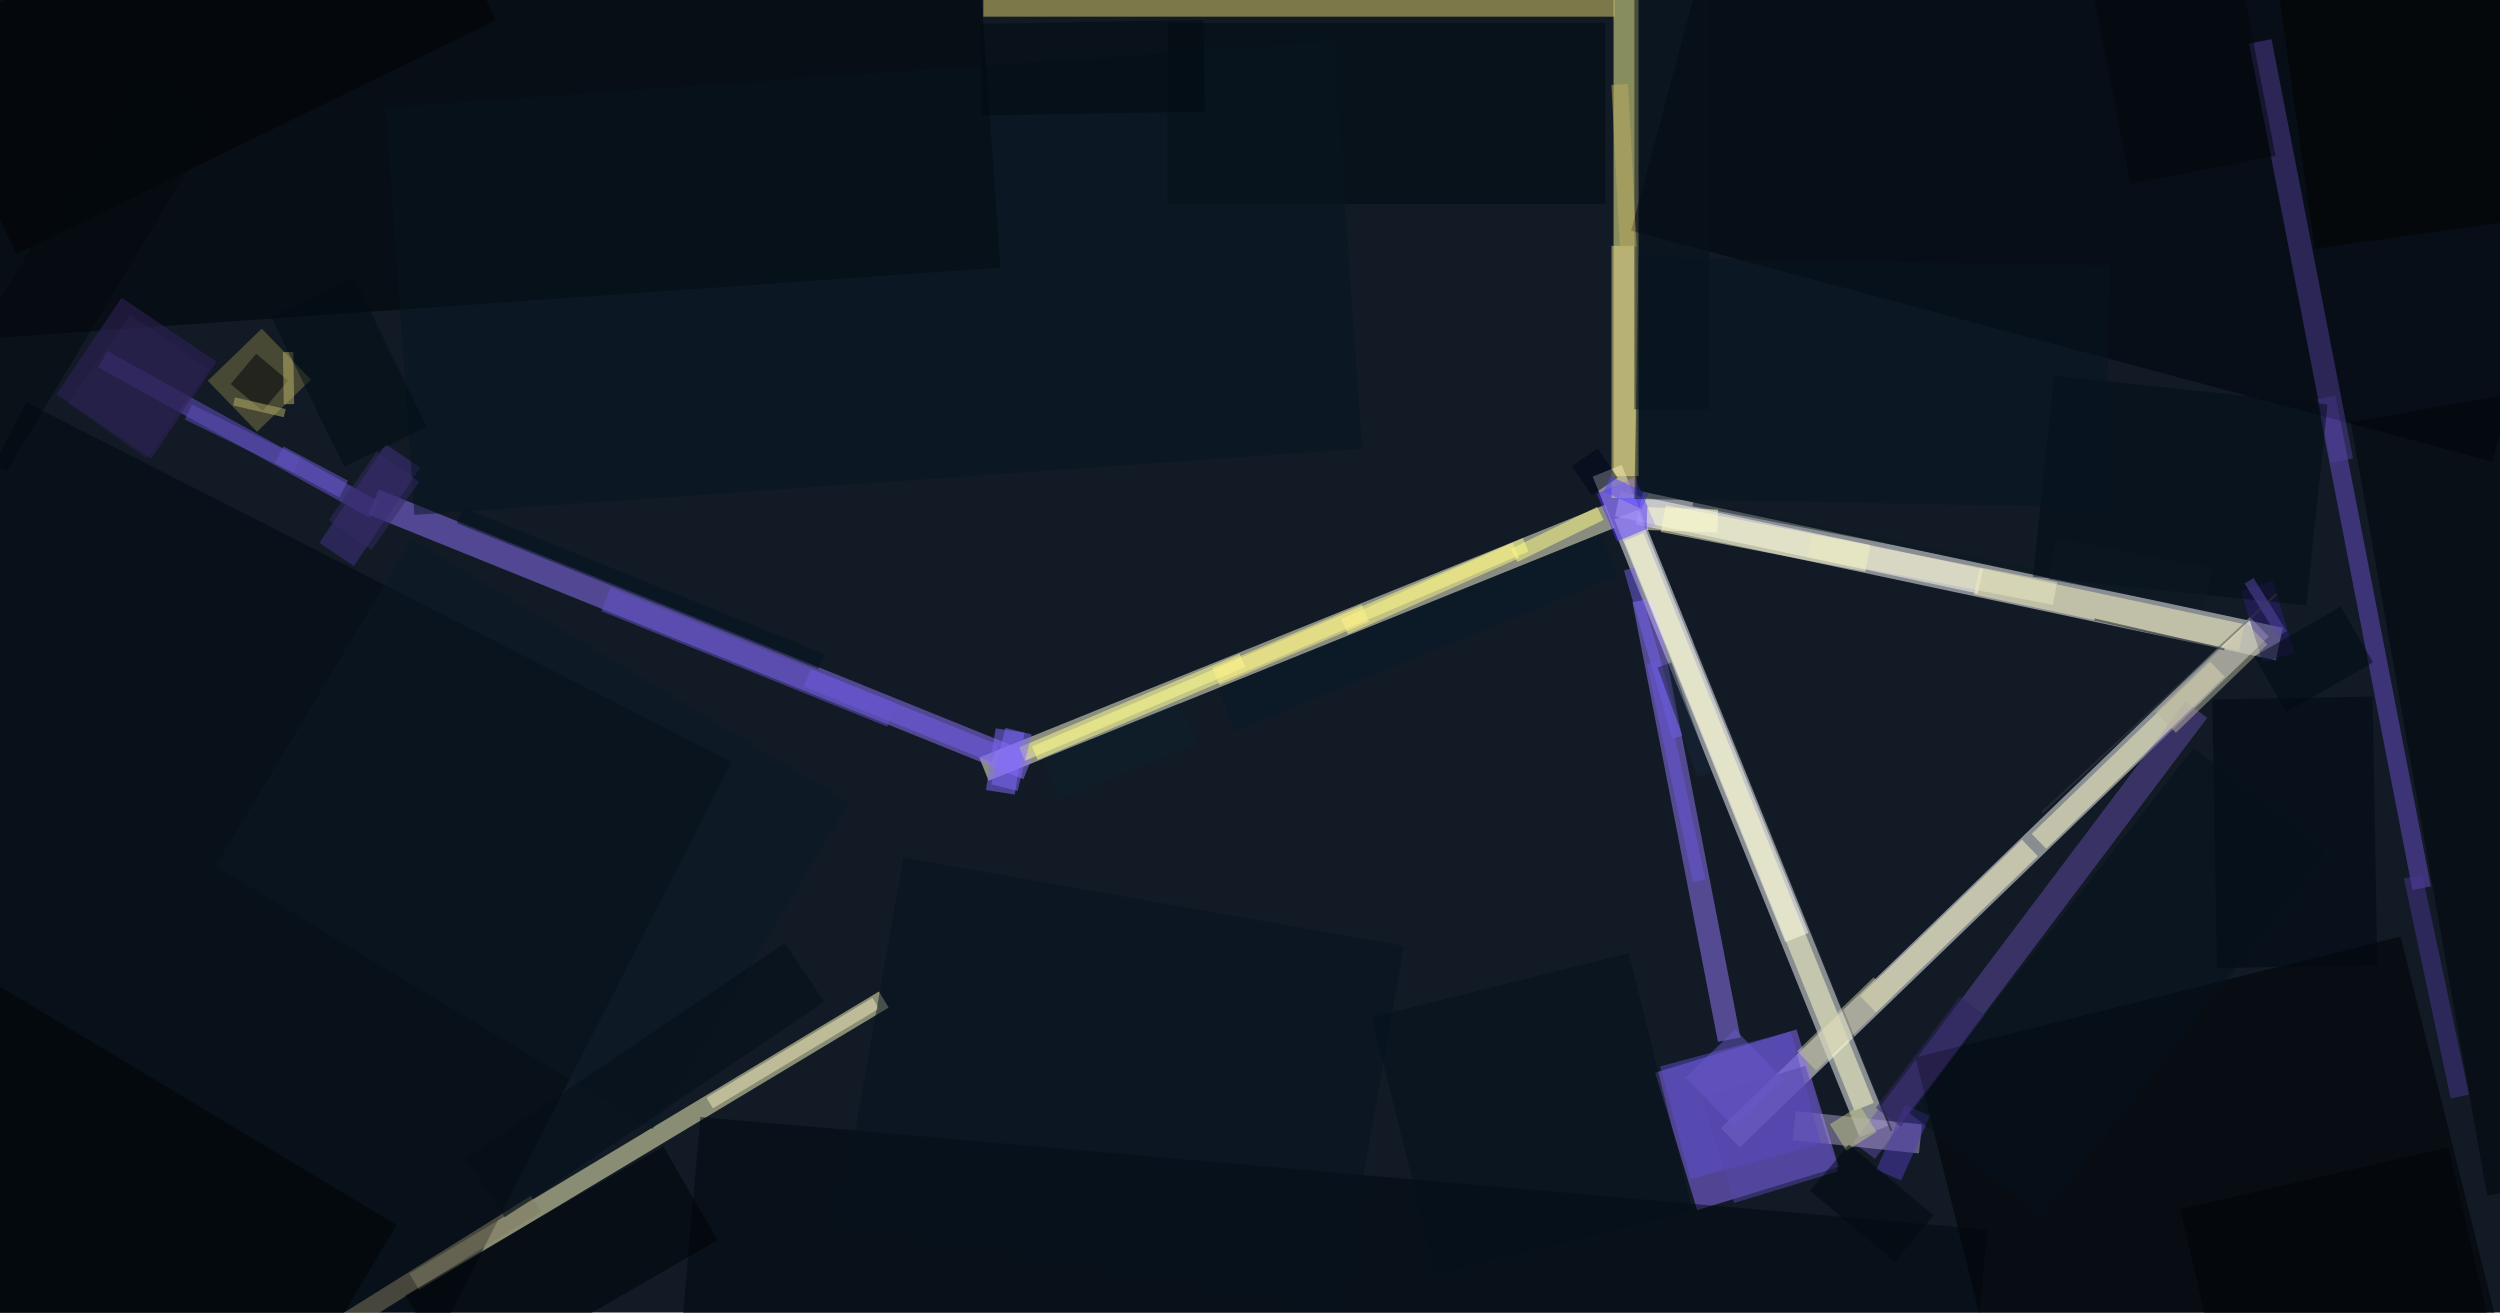
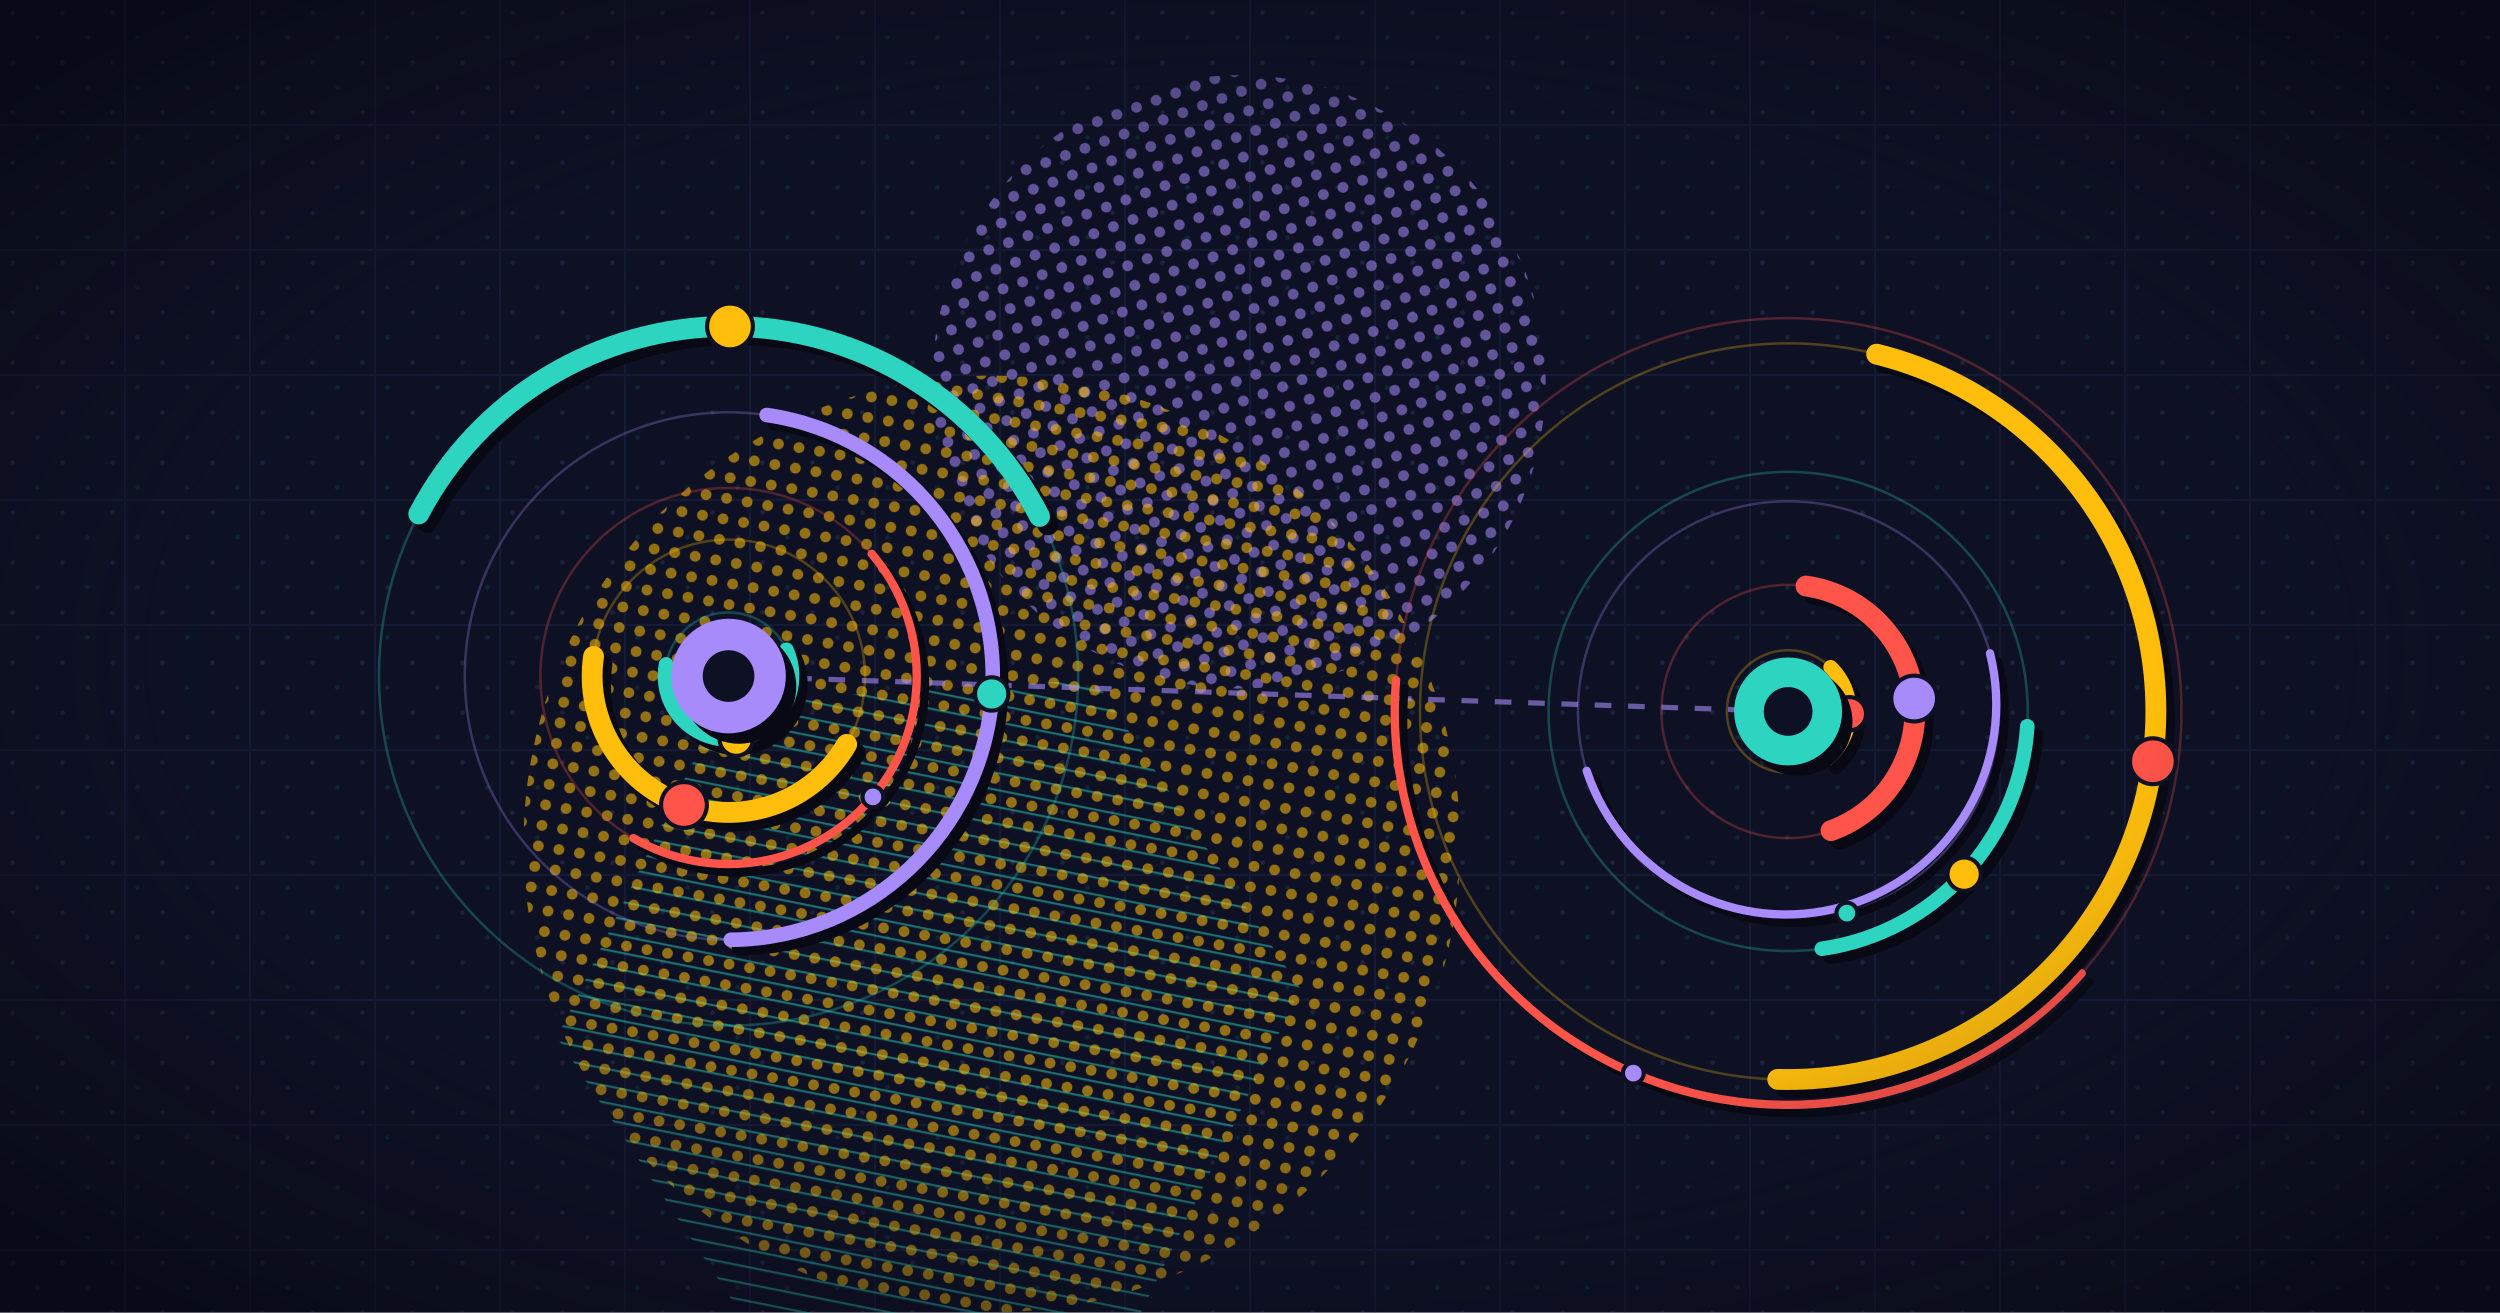
- <svg xmlns="http://www.w3.org/2000/svg" version="1.1" width="1200" height="630">
-   <rect x="0" y="0" width="1200" height="630" fill="#111a25" />
-   <g transform="scale(1) translate(0.5 0.5)">
-     <g transform="translate(835 384) rotate(248) scale(342 15)">
-       <rect fill="#ffffff" fill-opacity="0.502" x="-0.5" y="-0.5" width="1" height="1" />
+ <svg xmlns="http://www.w3.org/2000/svg" viewBox="0 0 1200 630" width="100%" height="100%">
+   <defs>
+     <pattern id="bg-dots" width="24" height="24" patternUnits="userSpaceOnUse">
+       <circle cx="6" cy="6" r="1.1" fill="#a78bfa" fill-opacity="0.13" />
+       <circle cx="18" cy="18" r="1.1" fill="#2dd4bf" fill-opacity="0.11" />
+     </pattern>
+     <pattern id="ht-0" width="10" height="10" patternUnits="userSpaceOnUse" patternTransform="rotate(-20)">
+       <circle cx="5" cy="5" r="2.6" fill="#a78bfa" fill-opacity="0.55" />
+     </pattern>
+     <pattern id="lines-0" width="8" height="8" patternUnits="userSpaceOnUse" patternTransform="rotate(45)">
+       <line x1="0" y1="0" x2="0" y2="8" stroke="#a78bfa" stroke-width="2.2" stroke-opacity="0.45" />
+     </pattern>
+     <pattern id="ht-1" width="10" height="10" patternUnits="userSpaceOnUse" patternTransform="rotate(-5)">
+       <circle cx="5" cy="5" r="2.6" fill="#2dd4bf" fill-opacity="0.55" />
+     </pattern>
+     <pattern id="lines-1" width="8" height="8" patternUnits="userSpaceOnUse" patternTransform="rotate(15)">
+       <line x1="0" y1="0" x2="0" y2="8" stroke="#2dd4bf" stroke-width="2.2" stroke-opacity="0.45" />
+     </pattern>
+     <pattern id="ht-2" width="10" height="10" patternUnits="userSpaceOnUse" patternTransform="rotate(10)">
+       <circle cx="5" cy="5" r="2.6" fill="#ffbe0b" fill-opacity="0.55" />
+     </pattern>
+     <pattern id="lines-2" width="8" height="8" patternUnits="userSpaceOnUse" patternTransform="rotate(-15)">
+       <line x1="0" y1="0" x2="0" y2="8" stroke="#ffbe0b" stroke-width="2.2" stroke-opacity="0.45" />
+     </pattern>
+     <pattern id="ht-3" width="10" height="10" patternUnits="userSpaceOnUse" patternTransform="rotate(25)">
+       <circle cx="5" cy="5" r="2.6" fill="#ff5449" fill-opacity="0.55" />
+     </pattern>
+     <pattern id="lines-3" width="8" height="8" patternUnits="userSpaceOnUse" patternTransform="rotate(-45)">
+       <line x1="0" y1="0" x2="0" y2="8" stroke="#ff5449" stroke-width="2.2" stroke-opacity="0.45" />
+     </pattern>
+     <radialGradient id="vignette" cx="50%" cy="50%" r="65%">
+       <stop offset="55%" stop-color="#0e1124" stop-opacity="0" />
+       <stop offset="100%" stop-color="#04060c" stop-opacity="0.55" />
+     </radialGradient>
+   </defs>
+   <rect width="1200" height="630" fill="#0e1124" />
+   <g opacity="0.22">
+     <line x1="60" y1="0" x2="60" y2="630" stroke="#313b6e" stroke-width="1" />
+     <line x1="120" y1="0" x2="120" y2="630" stroke="#313b6e" stroke-width="1" />
+     <line x1="180" y1="0" x2="180" y2="630" stroke="#313b6e" stroke-width="1" />
+     <line x1="240" y1="0" x2="240" y2="630" stroke="#313b6e" stroke-width="1" />
+     <line x1="300" y1="0" x2="300" y2="630" stroke="#313b6e" stroke-width="1" />
+     <line x1="360" y1="0" x2="360" y2="630" stroke="#313b6e" stroke-width="1" />
+     <line x1="420" y1="0" x2="420" y2="630" stroke="#313b6e" stroke-width="1" />
+     <line x1="480" y1="0" x2="480" y2="630" stroke="#313b6e" stroke-width="1" />
+     <line x1="540" y1="0" x2="540" y2="630" stroke="#313b6e" stroke-width="1" />
+     <line x1="600" y1="0" x2="600" y2="630" stroke="#313b6e" stroke-width="1" />
+     <line x1="660" y1="0" x2="660" y2="630" stroke="#313b6e" stroke-width="1" />
+     <line x1="720" y1="0" x2="720" y2="630" stroke="#313b6e" stroke-width="1" />
+     <line x1="780" y1="0" x2="780" y2="630" stroke="#313b6e" stroke-width="1" />
+     <line x1="840" y1="0" x2="840" y2="630" stroke="#313b6e" stroke-width="1" />
+     <line x1="900" y1="0" x2="900" y2="630" stroke="#313b6e" stroke-width="1" />
+     <line x1="960" y1="0" x2="960" y2="630" stroke="#313b6e" stroke-width="1" />
+     <line x1="1020" y1="0" x2="1020" y2="630" stroke="#313b6e" stroke-width="1" />
+     <line x1="1080" y1="0" x2="1080" y2="630" stroke="#313b6e" stroke-width="1" />
+     <line x1="1140" y1="0" x2="1140" y2="630" stroke="#313b6e" stroke-width="1" />
+     <line x1="0" y1="60" x2="1200" y2="60" stroke="#313b6e" stroke-width="1" />
+     <line x1="0" y1="120" x2="1200" y2="120" stroke="#313b6e" stroke-width="1" />
+     <line x1="0" y1="180" x2="1200" y2="180" stroke="#313b6e" stroke-width="1" />
+     <line x1="0" y1="240" x2="1200" y2="240" stroke="#313b6e" stroke-width="1" />
+     <line x1="0" y1="300" x2="1200" y2="300" stroke="#313b6e" stroke-width="1" />
+     <line x1="0" y1="360" x2="1200" y2="360" stroke="#313b6e" stroke-width="1" />
+     <line x1="0" y1="420" x2="1200" y2="420" stroke="#313b6e" stroke-width="1" />
+     <line x1="0" y1="480" x2="1200" y2="480" stroke="#313b6e" stroke-width="1" />
+     <line x1="0" y1="540" x2="1200" y2="540" stroke="#313b6e" stroke-width="1" />
+     <line x1="0" y1="600" x2="1200" y2="600" stroke="#313b6e" stroke-width="1" />
+   </g>
+   <rect width="1200" height="630" fill="url(#bg-dots)" />
+   <g class="ambient-halftones">
+     <circle cx="594.7" cy="183.3" r="147.2" fill="url(#ht-0)" />
+     <g transform="translate(445.8 486.3) rotate(86.3)">
+       <polygon points="0.0,-178.9 154.9,-89.5 154.9,89.5 0.0,178.9 -154.9,89.5 -154.9,-89.5" fill="url(#lines-1)" />
    </g>
-     <g transform="translate(940 276) rotate(192) scale(314 16)">
-       <rect fill="#ffffff" fill-opacity="0.502" x="-0.5" y="-0.5" width="1" height="1" />
-     </g>
-     <g transform="translate(957 423) rotate(226) scale(13 353)">
-       <rect fill="#ffffff" fill-opacity="0.502" x="-0.5" y="-0.5" width="1" height="1" />
-     </g>
-     <g transform="translate(622 308) rotate(158) scale(324 12)">
-       <rect fill="#ffffda" fill-opacity="0.502" x="-0.5" y="-0.5" width="1" height="1" />
-     </g>
-     <g transform="translate(838 537) rotate(253) scale(69 71)">
-       <rect fill="#926fff" fill-opacity="0.502" x="-0.5" y="-0.5" width="1" height="1" />
-     </g>
-     <g transform="translate(780 108) rotate(90) scale(240 12)">
-       <rect fill="#ffff98" fill-opacity="0.502" x="-0.5" y="-0.5" width="1" height="1" />
-     </g>
-     <g transform="translate(336 304) rotate(382) scale(339 13)">
-       <rect fill="#9374ff" fill-opacity="0.502" x="-0.5" y="-0.5" width="1" height="1" />
-     </g>
-     <g transform="translate(311 547) rotate(329) scale(263 9)">
-       <rect fill="#fffec4" fill-opacity="0.502" x="-0.5" y="-0.5" width="1" height="1" />
-     </g>
-     <g transform="translate(623 0) rotate(90) scale(15 303)">
-       <rect fill="#e8d66e" fill-opacity="0.502" x="-0.5" y="-0.5" width="1" height="1" />
-     </g>
-     <g transform="translate(809 393) rotate(169) scale(11 215)">
-       <rect fill="#987bff" fill-opacity="0.502" x="-0.5" y="-0.5" width="1" height="1" />
-     </g>
-     <g transform="translate(821 348) rotate(68) scale(219 12)">
-       <rect fill="#ffffff" fill-opacity="0.502" x="-0.5" y="-0.5" width="1" height="1" />
-     </g>
-     <g transform="translate(86 466) rotate(117) scale(420 380)">
-       <rect fill="#00070e" fill-opacity="0.502" x="-0.5" y="-0.5" width="1" height="1" />
-     </g>
-     <g transform="translate(863 260) rotate(102) scale(12 178)">
-       <rect fill="#fffffb" fill-opacity="0.502" x="-0.5" y="-0.5" width="1" height="1" />
-     </g>
-     <g transform="translate(114 208) rotate(29) scale(149 9)">
-       <rect fill="#6d52d0" fill-opacity="0.502" x="-0.5" y="-0.5" width="1" height="1" />
-     </g>
-     <g transform="translate(211 49) rotate(266) scale(195 525)">
-       <rect fill="#000207" fill-opacity="0.502" x="-0.5" y="-0.5" width="1" height="1" />
-     </g>
-     <g transform="translate(974 446) rotate(127) scale(265 13)">
-       <rect fill="#624ca5" fill-opacity="0.502" x="-0.5" y="-0.5" width="1" height="1" />
-     </g>
-     <g transform="translate(1139 308) rotate(349) scale(9 240)">
-       <rect fill="#684ec8" fill-opacity="0.502" x="-0.5" y="-0.5" width="1" height="1" />
-     </g>
-     <g transform="translate(891 543) rotate(186) scale(61 14)">
-       <rect fill="#a99ecd" fill-opacity="0.502" x="-0.5" y="-0.5" width="1" height="1" />
-     </g>
-     <g transform="translate(614 311) rotate(157) scale(256 7)">
-       <rect fill="#ffff8d" fill-opacity="0.502" x="-0.5" y="-0.5" width="1" height="1" />
-     </g>
-     <g transform="translate(1026 28) rotate(15) scale(428 285)">
-       <rect fill="#00030b" fill-opacity="0.502" x="-0.5" y="-0.5" width="1" height="1" />
-     </g>
-     <g transform="translate(1104 120) rotate(349) scale(11 205)">
-       <rect fill="#513f97" fill-opacity="0.502" x="-0.5" y="-0.5" width="1" height="1" />
-     </g>
-     <g transform="translate(1060 577) rotate(76) scale(204 240)">
-       <rect fill="#000002" fill-opacity="0.502" x="-0.5" y="-0.5" width="1" height="1" />
-     </g>
-     <g transform="translate(1012 292) rotate(102) scale(13 130)">
-       <rect fill="#f7f3c0" fill-opacity="0.502" x="-0.5" y="-0.5" width="1" height="1" />
-     </g>
-     <g transform="translate(1021 362) rotate(46) scale(10 119)">
-       <rect fill="#fbf8c1" fill-opacity="0.502" x="-0.5" y="-0.5" width="1" height="1" />
-     </g>
-     <g transform="translate(780 244) rotate(-23) scale(20 25)">
-       <rect fill="#5633ff" fill-opacity="0.502" x="-0.5" y="-0.5" width="1" height="1" />
-     </g>
-     <g transform="translate(935 444) rotate(46) scale(11 108)">
-       <rect fill="#fffac6" fill-opacity="0.502" x="-0.5" y="-0.5" width="1" height="1" />
-     </g>
-     <g transform="translate(124 182) rotate(226) scale(34 36)">
-       <rect fill="#7e7947" fill-opacity="0.502" x="-0.5" y="-0.5" width="1" height="1" />
-     </g>
-     <g transform="translate(835 530) rotate(165) scale(65 56)">
-       <rect fill="#5c4ecd" fill-opacity="0.502" x="-0.5" y="-0.5" width="1" height="1" />
-     </g>
-     <g transform="translate(65 181) rotate(214) scale(55 56)">
-       <rect fill="#342363" fill-opacity="0.502" x="-0.5" y="-0.5" width="1" height="1" />
-     </g>
-     <g transform="translate(640 614) rotate(185) scale(620 103)">
-       <rect fill="#00060e" fill-opacity="0.502" x="-0.5" y="-0.5" width="1" height="1" />
-     </g>
-     <g transform="translate(839 394) rotate(248) scale(295 10)">
-       <rect fill="#ffffc7" fill-opacity="0.502" x="-0.5" y="-0.5" width="1" height="1" />
-     </g>
-     <g transform="translate(779 178) rotate(270) scale(121 12)">
-       <rect fill="#e6d589" fill-opacity="0.502" x="-0.5" y="-0.5" width="1" height="1" />
-     </g>
-     <g transform="translate(1199 381) rotate(260) scale(377 78)">
-       <rect fill="#000409" fill-opacity="0.502" x="-0.5" y="-0.5" width="1" height="1" />
-     </g>
-     <g transform="translate(177 242) rotate(394) scale(20 57)">
-       <rect fill="#453487" fill-opacity="0.502" x="-0.5" y="-0.5" width="1" height="1" />
-     </g>
-     <g transform="translate(174 629) rotate(-32) scale(195 9)">
-       <rect fill="#847c60" fill-opacity="0.502" x="-0.5" y="-0.5" width="1" height="1" />
-     </g>
-     <g transform="translate(482 365) rotate(189) scale(14 30)">
-       <rect fill="#846aff" fill-opacity="0.502" x="-0.5" y="-0.5" width="1" height="1" />
-     </g>
-     <g transform="translate(1088 298) rotate(343) scale(16 36)">
-       <rect fill="#2c2076" fill-opacity="0.502" x="-0.5" y="-0.5" width="1" height="1" />
-     </g>
-     <g transform="translate(380 505) rotate(59) scale(6 93)">
-       <rect fill="#f4eabe" fill-opacity="0.502" x="-0.5" y="-0.5" width="1" height="1" />
-     </g>
-     <g transform="translate(1169 473) rotate(258) scale(108 9)">
-       <rect fill="#4b3690" fill-opacity="0.502" x="-0.5" y="-0.5" width="1" height="1" />
-     </g>
-     <g transform="translate(747 256) rotate(154) scale(46 7)">
-       <rect fill="#ffff84" fill-opacity="0.502" x="-0.5" y="-0.5" width="1" height="1" />
-     </g>
-     <g transform="translate(665 54) rotate(270) scale(87 210)">
-       <rect fill="#000a13" fill-opacity="0.502" x="-0.5" y="-0.5" width="1" height="1" />
-     </g>
-     <g transform="translate(269 608) rotate(60) scale(52 143)">
-       <rect fill="#000307" fill-opacity="0.502" x="-0.5" y="-0.5" width="1" height="1" />
-     </g>
-     <g transform="translate(432 343) rotate(292) scale(9 97)">
-       <rect fill="#7461f0" fill-opacity="0.502" x="-0.5" y="-0.5" width="1" height="1" />
-     </g>
-     <g transform="translate(56 591) rotate(211) scale(226 144)">
-       <rect fill="#000203" fill-opacity="0.502" x="-0.5" y="-0.5" width="1" height="1" />
-     </g>
-     <g transform="translate(913 548) rotate(294) scale(34 13)">
-       <rect fill="#503cb8" fill-opacity="0.502" x="-0.5" y="-0.5" width="1" height="1" />
-     </g>
-     <g transform="translate(802 90) rotate(180) scale(36 212)">
-       <rect fill="#06111c" fill-opacity="0.502" x="-0.5" y="-0.5" width="1" height="1" />
-     </g>
-     <g transform="translate(255 400) rotate(31) scale(245 183)">
-       <rect fill="#0a1826" fill-opacity="0.502" x="-0.5" y="-0.5" width="1" height="1" />
-     </g>
-     <g transform="translate(1101 399) rotate(-1) scale(77 129)">
-       <rect fill="#000912" fill-opacity="0.502" x="-0.5" y="-0.5" width="1" height="1" />
-     </g>
-     <g transform="translate(923 263) rotate(11) scale(226 2)">
-       <rect fill="#0c1a20" fill-opacity="0.502" x="-0.5" y="-0.5" width="1" height="1" />
-     </g>
-     <g transform="translate(1061 325) rotate(136) scale(61 14)">
-       <rect fill="#b7b49c" fill-opacity="0.502" x="-0.5" y="-0.5" width="1" height="1" />
-     </g>
-     <g transform="translate(419 133) rotate(86) scale(196 456)">
-       <rect fill="#061421" fill-opacity="0.502" x="-0.5" y="-0.5" width="1" height="1" />
-     </g>
-     <g transform="translate(124 183) rotate(310) scale(19 20)">
-       <rect fill="#000009" fill-opacity="0.502" x="-0.5" y="-0.5" width="1" height="1" />
-     </g>
-     <g transform="translate(686 282) rotate(336) scale(90 8)">
-       <rect fill="#fff886" fill-opacity="0.502" x="-0.5" y="-0.5" width="1" height="1" />
-     </g>
-     <g transform="translate(1155 40) rotate(262) scale(144 110)">
-       <rect fill="#000201" fill-opacity="0.502" x="-0.5" y="-0.5" width="1" height="1" />
-     </g>
-     <g transform="translate(359 315) rotate(112) scale(12 148)">
-       <rect fill="#6455cd" fill-opacity="0.502" x="-0.5" y="-0.5" width="1" height="1" />
-     </g>
-     <g transform="translate(765 226) rotate(146) scale(15 17)">
-       <rect fill="#00041a" fill-opacity="0.502" x="-0.5" y="-0.5" width="1" height="1" />
-     </g>
-     <g transform="translate(98 15) rotate(424) scale(112 256)">
-       <rect fill="#000204" fill-opacity="0.502" x="-0.5" y="-0.5" width="1" height="1" />
-     </g>
-     <g transform="translate(1046 235) rotate(276) scale(97 132)">
-       <rect fill="#020d18" fill-opacity="0.502" x="-0.5" y="-0.5" width="1" height="1" />
-     </g>
-     <g transform="translate(860 425) rotate(338) scale(1 253)">
-       <rect fill="#182325" fill-opacity="0.502" x="-0.5" y="-0.5" width="1" height="1" />
-     </g>
-     <g transform="translate(885 491) rotate(226) scale(13 51)">
-       <rect fill="#c8c6a3" fill-opacity="0.502" x="-0.5" y="-0.5" width="1" height="1" />
-     </g>
-     <g transform="translate(543 339) rotate(247) scale(7 115)">
-       <rect fill="#fffd8e" fill-opacity="0.502" x="-0.5" y="-0.5" width="1" height="1" />
-     </g>
-     <g transform="translate(1036 304) rotate(283) scale(1 64)">
-       <rect fill="#161f1d" fill-opacity="0.502" x="-0.5" y="-0.5" width="1" height="1" />
-     </g>
-     <g transform="translate(849 544) rotate(73) scale(53 52)">
-       <rect fill="#5447aa" fill-opacity="0.502" x="-0.5" y="-0.5" width="1" height="1" />
-     </g>
-     <g transform="translate(680 303) rotate(338) scale(198 22)">
-       <rect fill="#081a2b" fill-opacity="0.502" x="-0.5" y="-0.5" width="1" height="1" />
-     </g>
-     <g transform="translate(1016 471) rotate(218) scale(81 222)">
-       <rect fill="#05111c" fill-opacity="0.502" x="-0.5" y="-0.5" width="1" height="1" />
-     </g>
-     <g transform="translate(807 249) rotate(92) scale(11 34)">
-       <rect fill="#ffffd5" fill-opacity="0.502" x="-0.5" y="-0.5" width="1" height="1" />
-     </g>
-     <g transform="translate(793 313) rotate(164) scale(5 84)">
-       <rect fill="#7562ee" fill-opacity="0.502" x="-0.5" y="-0.5" width="1" height="1" />
-     </g>
-     <g transform="translate(889 541) rotate(58) scale(15 17)">
-       <rect fill="#c4c888" fill-opacity="0.502" x="-0.5" y="-0.5" width="1" height="1" />
-     </g>
-     <g transform="translate(735 534) rotate(-14) scale(127 127)">
-       <rect fill="#04101d" fill-opacity="0.502" x="-0.5" y="-0.5" width="1" height="1" />
-     </g>
-     <g transform="translate(149 226) rotate(28) scale(35 9)">
-       <rect fill="#6d5cd4" fill-opacity="0.502" x="-0.5" y="-0.5" width="1" height="1" />
-     </g>
-     <g transform="translate(847 258) rotate(371) scale(100 13)">
-       <rect fill="#fcfbc8" fill-opacity="0.502" x="-0.5" y="-0.5" width="1" height="1" />
-     </g>
-     <g transform="translate(538 519) rotate(100) scale(176 244)">
-       <rect fill="#061321" fill-opacity="0.502" x="-0.5" y="-0.5" width="1" height="1" />
-     </g>
-     <g transform="translate(485 364) rotate(14) scale(13 28)">
-       <rect fill="#7e6aff" fill-opacity="0.502" x="-0.5" y="-0.5" width="1" height="1" />
-     </g>
-     <g transform="translate(124 195) rotate(103) scale(4 25)">
-       <rect fill="#b9b168" fill-opacity="0.502" x="-0.5" y="-0.5" width="1" height="1" />
-     </g>
-     <g transform="translate(780 236) rotate(115) scale(8 20)">
-       <rect fill="#5745ff" fill-opacity="0.502" x="-0.5" y="-0.5" width="1" height="1" />
-     </g>
-     <g transform="translate(138 181) rotate(-1) scale(5 25)">
-       <rect fill="#bfb569" fill-opacity="0.502" x="-0.5" y="-0.5" width="1" height="1" />
-     </g>
-     <g transform="translate(898 183) rotate(91) scale(116 226)">
-       <rect fill="#061421" fill-opacity="0.502" x="-0.5" y="-0.5" width="1" height="1" />
-     </g>
-     <g transform="translate(307 282) rotate(202) scale(187 8)">
-       <rect fill="#041423" fill-opacity="0.502" x="-0.5" y="-0.5" width="1" height="1" />
-     </g>
-     <g transform="translate(66 185) rotate(125) scale(52 46)">
-       <rect fill="#29234f" fill-opacity="0.502" x="-0.5" y="-0.5" width="1" height="1" />
-     </g>
-     <g transform="translate(1110 316) rotate(60) scale(31 48)">
-       <rect fill="#000a15" fill-opacity="0.502" x="-0.5" y="-0.5" width="1" height="1" />
-     </g>
-     <g transform="translate(832 517) rotate(226) scale(33 33)">
-       <rect fill="#6959c7" fill-opacity="0.502" x="-0.5" y="-0.5" width="1" height="1" />
-     </g>
-     <g transform="translate(804 370) rotate(78) scale(107 6)">
-       <rect fill="#6857db" fill-opacity="0.502" x="-0.5" y="-0.5" width="1" height="1" />
-     </g>
-     <g transform="translate(927 273) rotate(11) scale(120 11)">
-       <rect fill="#e9e8bf" fill-opacity="0.502" x="-0.5" y="-0.5" width="1" height="1" />
-     </g>
-     <g transform="translate(779 79) rotate(87) scale(78 8)">
-       <rect fill="#bdac61" fill-opacity="0.502" x="-0.5" y="-0.5" width="1" height="1" />
-     </g>
-     <g transform="translate(167 178) rotate(244) scale(80 44)">
-       <rect fill="#010c15" fill-opacity="0.502" x="-0.5" y="-0.5" width="1" height="1" />
-     </g>
-     <g transform="translate(116 210) rotate(296) scale(8 58)">
-       <rect fill="#5f50b9" fill-opacity="0.502" x="-0.5" y="-0.5" width="1" height="1" />
-     </g>
-     <g transform="translate(1124 624) rotate(347) scale(132 121)">
-       <rect fill="#000305" fill-opacity="0.502" x="-0.5" y="-0.5" width="1" height="1" />
-     </g>
-     <g transform="translate(1087 291) rotate(238) scale(30 5)">
-       <rect fill="#5949ab" fill-opacity="0.502" x="-0.5" y="-0.5" width="1" height="1" />
-     </g>
-     <g transform="translate(808 345) rotate(160) scale(7 56)">
-       <rect fill="#18253d" fill-opacity="0.502" x="-0.5" y="-0.5" width="1" height="1" />
-     </g>
-     <g transform="translate(926 509) rotate(307) scale(67 15)">
-       <rect fill="#2e2661" fill-opacity="0.502" x="-0.5" y="-0.5" width="1" height="1" />
-     </g>
-     <g transform="translate(35 128) rotate(301) scale(201 45)">
-       <rect fill="#03090e" fill-opacity="0.502" x="-0.5" y="-0.5" width="1" height="1" />
-     </g>
-     <g transform="translate(1047 30) rotate(349) scale(71 104)">
-       <rect fill="#02070a" fill-opacity="0.502" x="-0.5" y="-0.5" width="1" height="1" />
-     </g>
-     <g transform="translate(619 309) rotate(67) scale(9 78)">
-       <rect fill="#fff187" fill-opacity="0.502" x="-0.5" y="-0.5" width="1" height="1" />
-     </g>
-     <g transform="translate(1022 275) rotate(281) scale(20 76)">
-       <rect fill="#0d1823" fill-opacity="0.502" x="-0.5" y="-0.5" width="1" height="1" />
-     </g>
-     <g transform="translate(524 32) rotate(269) scale(44 107)">
-       <rect fill="#030a11" fill-opacity="0.502" x="-0.5" y="-0.5" width="1" height="1" />
-     </g>
-     <g transform="translate(179 240) rotate(305) scale(40 25)">
-       <rect fill="#332b65" fill-opacity="0.502" x="-0.5" y="-0.5" width="1" height="1" />
-     </g>
-     <g transform="translate(537 360) rotate(68) scale(21 71)">
-       <rect fill="#0e202e" fill-opacity="0.502" x="-0.5" y="-0.5" width="1" height="1" />
-     </g>
-     <g transform="translate(1036 337) rotate(47) scale(1 154)">
-       <rect fill="#363d3d" fill-opacity="0.502" x="-0.5" y="-0.5" width="1" height="1" />
-     </g>
-     <g transform="translate(309 518) rotate(326) scale(185 34)">
-       <rect fill="#040e18" fill-opacity="0.502" x="-0.5" y="-0.5" width="1" height="1" />
-     </g>
-     <g transform="translate(898 577) rotate(130) scale(29 53)">
-       <rect fill="#010911" fill-opacity="0.502" x="-0.5" y="-0.5" width="1" height="1" />
-     </g>
+     <circle cx="476.1" cy="405.1" r="224.8" fill="url(#ht-2)" />
  </g>
+   <g class="art-orbital">
+     <line x1="349.7" y1="324.5" x2="858.3" y2="341.5" stroke="#a78bfa" stroke-width="2.5" stroke-dasharray="8 8" stroke-opacity="0.6" />
+     <circle cx="349.7" cy="324.5" r="167.8" fill="none" stroke="#2dd4bf" stroke-width="1.2" stroke-opacity="0.28" />
+     <path d="M 205.0 250.7 A 167.8 167.8 0 0 1 503.0 251.9" fill="none" stroke="#080914" stroke-width="10.0" stroke-linecap="round" />
+     <path d="M 201.0 246.7 A 167.8 167.8 0 0 1 499.0 247.9" fill="none" stroke="#2dd4bf" stroke-width="10.0" stroke-linecap="round" />
+     <circle cx="350.4" cy="156.7" r="11.0" fill="#ffbe0b" stroke="#0e1124" stroke-width="2" />
+     <circle cx="349.7" cy="324.5" r="126.6" fill="none" stroke="#a78bfa" stroke-width="1.2" stroke-opacity="0.28" />
+     <path d="M 372.0 203.2 A 126.6 126.6 0 0 1 354.8 455.1" fill="none" stroke="#080914" stroke-width="7.0" stroke-linecap="round" />
+     <path d="M 368.0 199.2 A 126.6 126.6 0 0 1 350.8 451.1" fill="none" stroke="#a78bfa" stroke-width="7.0" stroke-linecap="round" />
+     <circle cx="476.0" cy="333.1" r="8.0" fill="#2dd4bf" stroke="#0e1124" stroke-width="2" />
+     <circle cx="349.7" cy="324.5" r="90.3" fill="none" stroke="#ff5449" stroke-width="1.2" stroke-opacity="0.28" />
+     <path d="M 422.4 269.8 A 90.3 90.3 0 0 1 308.0 406.3" fill="none" stroke="#080914" stroke-width="4.0" stroke-linecap="round" />
+     <path d="M 418.4 265.8 A 90.3 90.3 0 0 1 304.0 402.3" fill="none" stroke="#ff5449" stroke-width="4.0" stroke-linecap="round" />
+     <circle cx="419.0" cy="382.5" r="5.0" fill="#a78bfa" stroke="#0e1124" stroke-width="2" />
+     <circle cx="349.7" cy="324.5" r="65.5" fill="none" stroke="#ffbe0b" stroke-width="1.2" stroke-opacity="0.28" />
+     <path d="M 410.4 361.3 A 65.5 65.5 0 0 1 288.9 319.1" fill="none" stroke="#080914" stroke-width="10.0" stroke-linecap="round" />
+     <path d="M 406.4 357.3 A 65.5 65.5 0 0 1 284.9 315.1" fill="none" stroke="#ffbe0b" stroke-width="10.0" stroke-linecap="round" />
+     <circle cx="328.3" cy="386.4" r="11.0" fill="#ff5449" stroke="#0e1124" stroke-width="2" />
+     <circle cx="349.7" cy="324.5" r="30.5" fill="none" stroke="#2dd4bf" stroke-width="1.2" stroke-opacity="0.28" />
+     <path d="M 381.5 315.9 A 30.5 30.5 0 1 1 323.7 322.9" fill="none" stroke="#080914" stroke-width="7.0" stroke-linecap="round" />
+     <path d="M 377.5 311.9 A 30.5 30.5 0 1 1 319.7 318.9" fill="none" stroke="#2dd4bf" stroke-width="7.0" stroke-linecap="round" />
+     <circle cx="353.4" cy="354.8" r="8.0" fill="#ffbe0b" stroke="#0e1124" stroke-width="2" />
+     <circle cx="354.7" cy="329.5" r="27.5" fill="#080914" />
+     <circle cx="349.7" cy="324.5" r="27.5" fill="#a78bfa" />
+     <circle cx="349.7" cy="324.5" r="12.4" fill="#0e1124" />
+     <circle cx="858.3" cy="341.5" r="188.8" fill="none" stroke="#ff5449" stroke-width="1.2" stroke-opacity="0.28" />
+     <path d="M 1003.2 471.2 A 188.8 188.8 0 0 1 674.1 330.4" fill="none" stroke="#080914" stroke-width="4.0" stroke-linecap="round" />
+     <path d="M 999.2 467.2 A 188.8 188.8 0 0 1 670.1 326.4" fill="none" stroke="#ff5449" stroke-width="4.0" stroke-linecap="round" />
+     <circle cx="784.0" cy="515.1" r="5.0" fill="#a78bfa" stroke="#0e1124" stroke-width="2" />
+     <circle cx="858.3" cy="341.5" r="176.7" fill="none" stroke="#ffbe0b" stroke-width="1.2" stroke-opacity="0.28" />
+     <path d="M 904.8 174.0 A 176.7 176.7 0 0 1 857.3 522.1" fill="none" stroke="#080914" stroke-width="10.0" stroke-linecap="round" />
+     <path d="M 900.8 170.0 A 176.7 176.7 0 0 1 853.3 518.1" fill="none" stroke="#ffbe0b" stroke-width="10.0" stroke-linecap="round" />
+     <circle cx="1033.4" cy="365.4" r="11.0" fill="#ff5449" stroke="#0e1124" stroke-width="2" />
+     <circle cx="858.3" cy="341.5" r="115.0" fill="none" stroke="#2dd4bf" stroke-width="1.2" stroke-opacity="0.28" />
+     <path d="M 977.1 352.6 A 115.0 115.0 0 0 1 878.5 459.4" fill="none" stroke="#080914" stroke-width="7.0" stroke-linecap="round" />
+     <path d="M 973.1 348.6 A 115.0 115.0 0 0 1 874.5 455.4" fill="none" stroke="#2dd4bf" stroke-width="7.0" stroke-linecap="round" />
+     <circle cx="942.8" cy="419.6" r="8.0" fill="#ffbe0b" stroke="#0e1124" stroke-width="2" />
+     <circle cx="858.3" cy="341.5" r="100.9" fill="none" stroke="#a78bfa" stroke-width="1.2" stroke-opacity="0.28" />
+     <path d="M 959.2 317.6 A 100.9 100.9 0 0 1 765.6 374.0" fill="none" stroke="#080914" stroke-width="4.0" stroke-linecap="round" />
+     <path d="M 955.2 313.6 A 100.9 100.9 0 0 1 761.6 370.0" fill="none" stroke="#a78bfa" stroke-width="4.0" stroke-linecap="round" />
+     <circle cx="886.5" cy="438.3" r="5.0" fill="#2dd4bf" stroke="#0e1124" stroke-width="2" />
+     <circle cx="858.3" cy="341.5" r="60.8" fill="none" stroke="#ff5449" stroke-width="1.2" stroke-opacity="0.28" />
+     <path d="M 870.9 285.3 A 60.8 60.8 0 0 1 882.9 402.7" fill="none" stroke="#080914" stroke-width="10.0" stroke-linecap="round" />
+     <path d="M 866.9 281.3 A 60.8 60.8 0 0 1 878.9 398.7" fill="none" stroke="#ff5449" stroke-width="10.0" stroke-linecap="round" />
+     <circle cx="918.8" cy="335.3" r="11.0" fill="#a78bfa" stroke="#0e1124" stroke-width="2" />
+     <circle cx="858.3" cy="341.5" r="29.4" fill="none" stroke="#ffbe0b" stroke-width="1.2" stroke-opacity="0.28" />
+     <path d="M 882.7 324.3 A 29.4 29.4 0 0 1 881.1 368.1" fill="none" stroke="#080914" stroke-width="7.0" stroke-linecap="round" />
+     <path d="M 878.7 320.3 A 29.4 29.4 0 0 1 877.1 364.1" fill="none" stroke="#ffbe0b" stroke-width="7.0" stroke-linecap="round" />
+     <circle cx="887.7" cy="342.6" r="8.0" fill="#ff5449" stroke="#0e1124" stroke-width="2" />
+     <circle cx="863.3" cy="346.5" r="25.9" fill="#080914" />
+     <circle cx="858.3" cy="341.5" r="25.9" fill="#2dd4bf" />
+     <circle cx="858.3" cy="341.5" r="11.7" fill="#0e1124" />
+   </g>
+   <rect width="1200" height="630" fill="url(#vignette)" pointer-events="none" />
</svg>
